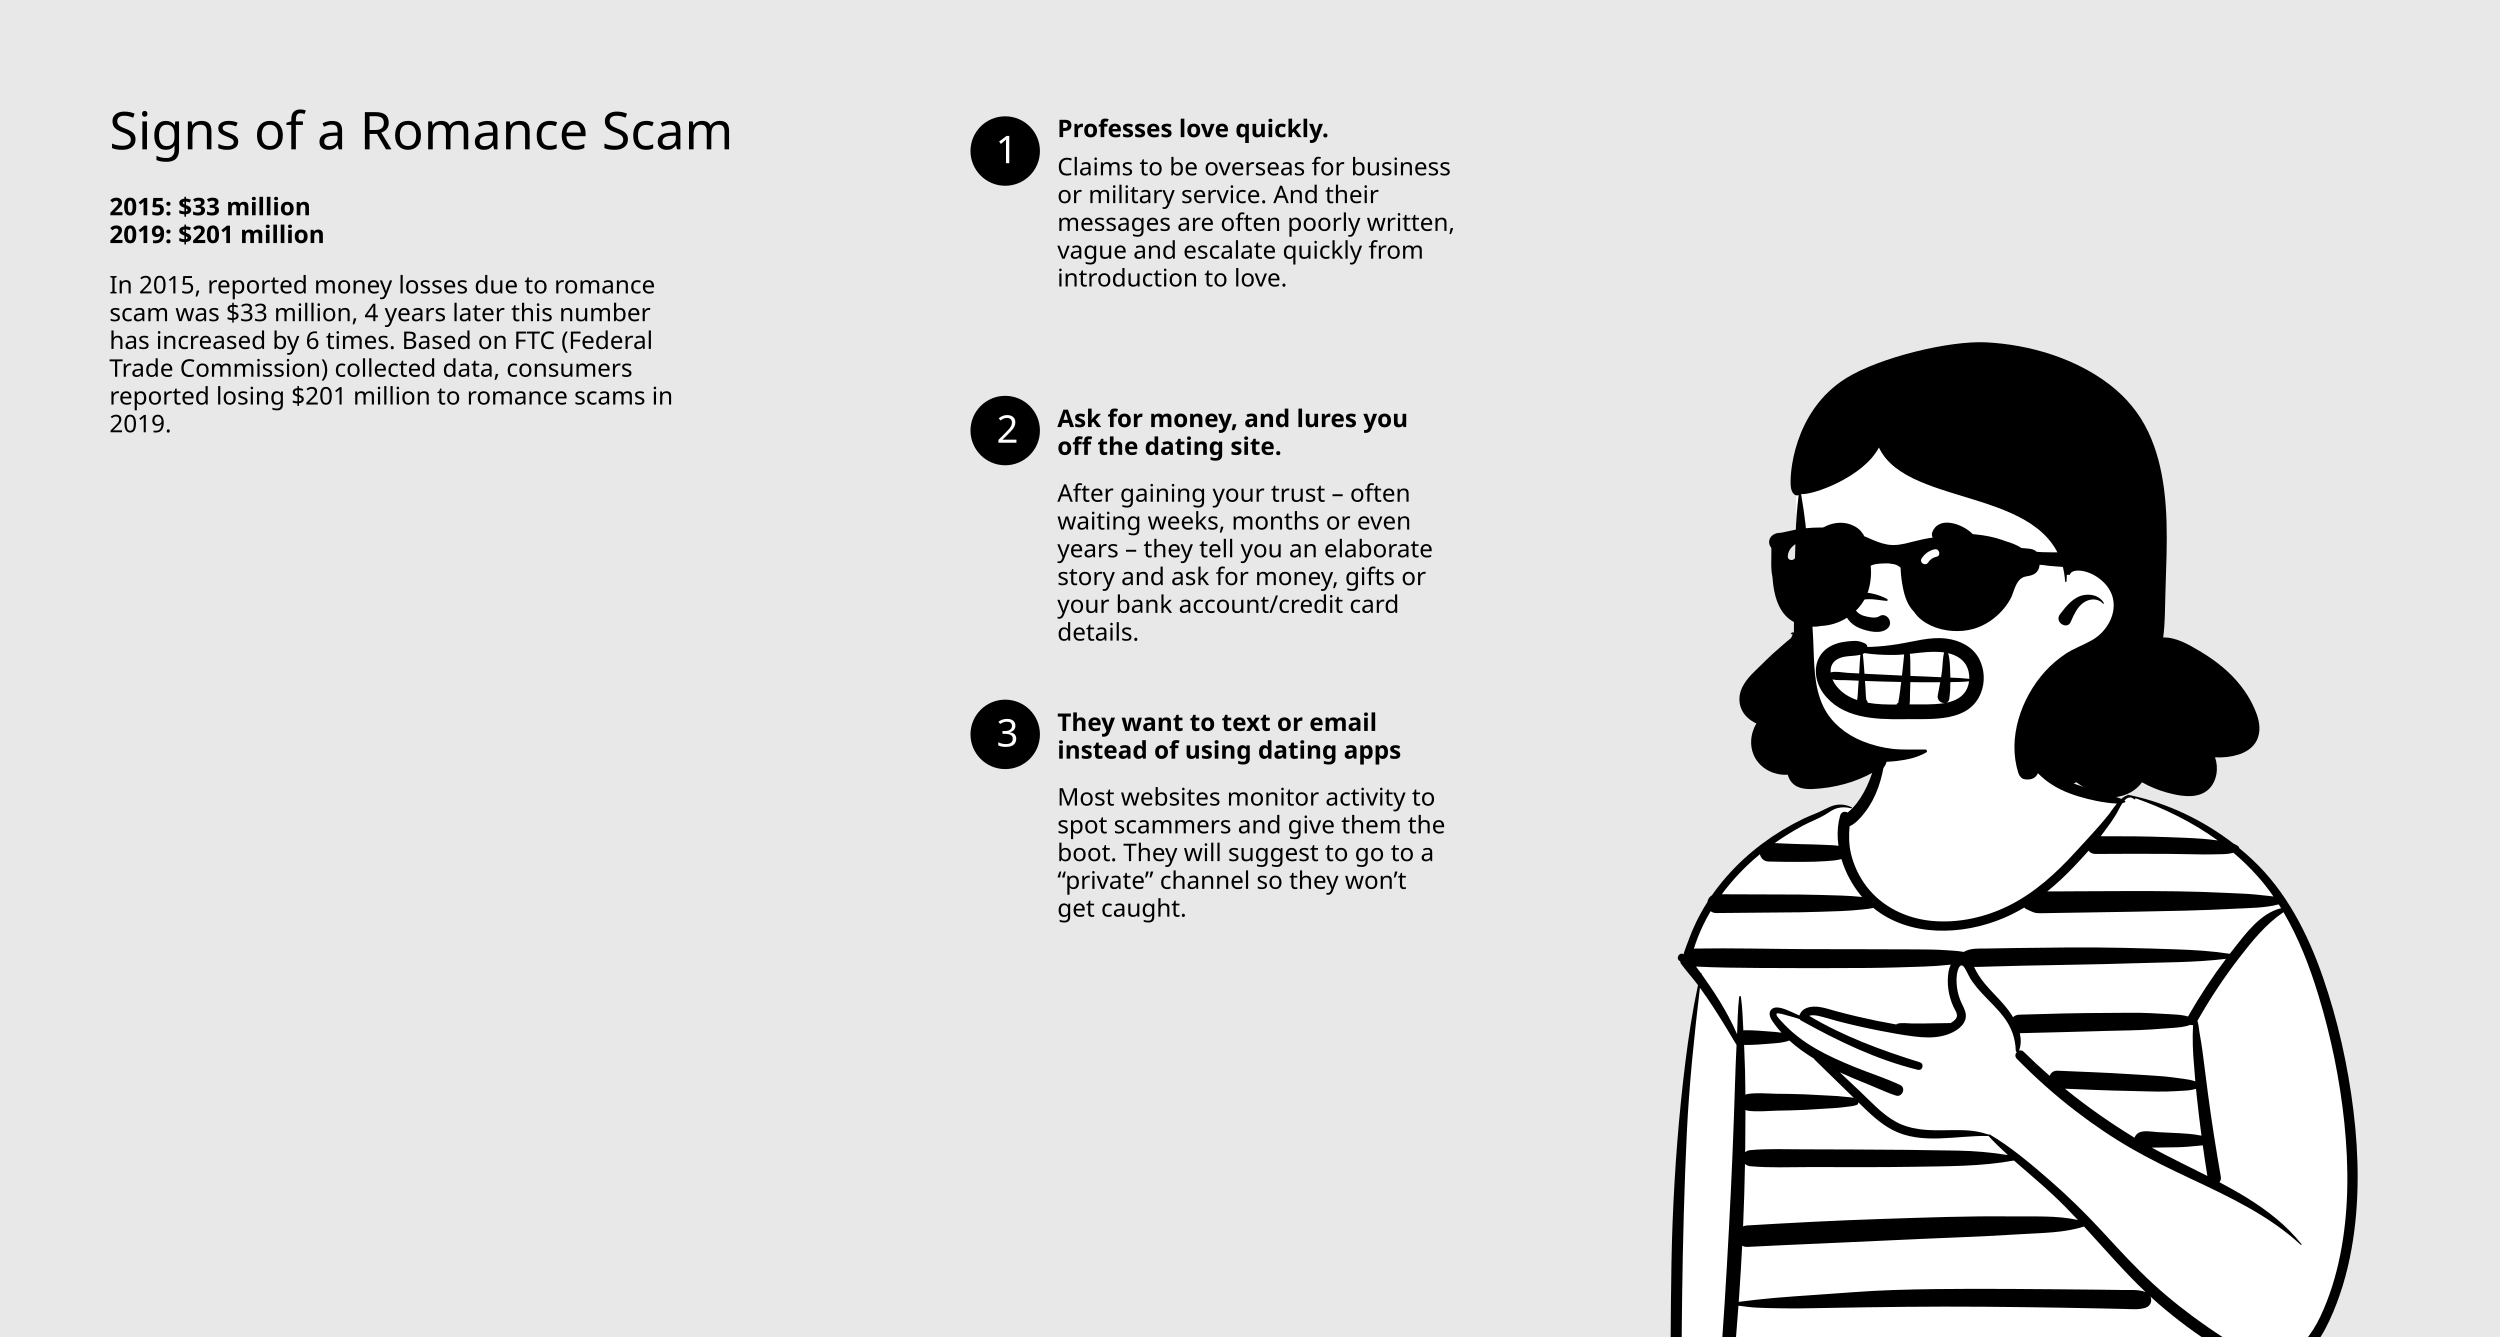
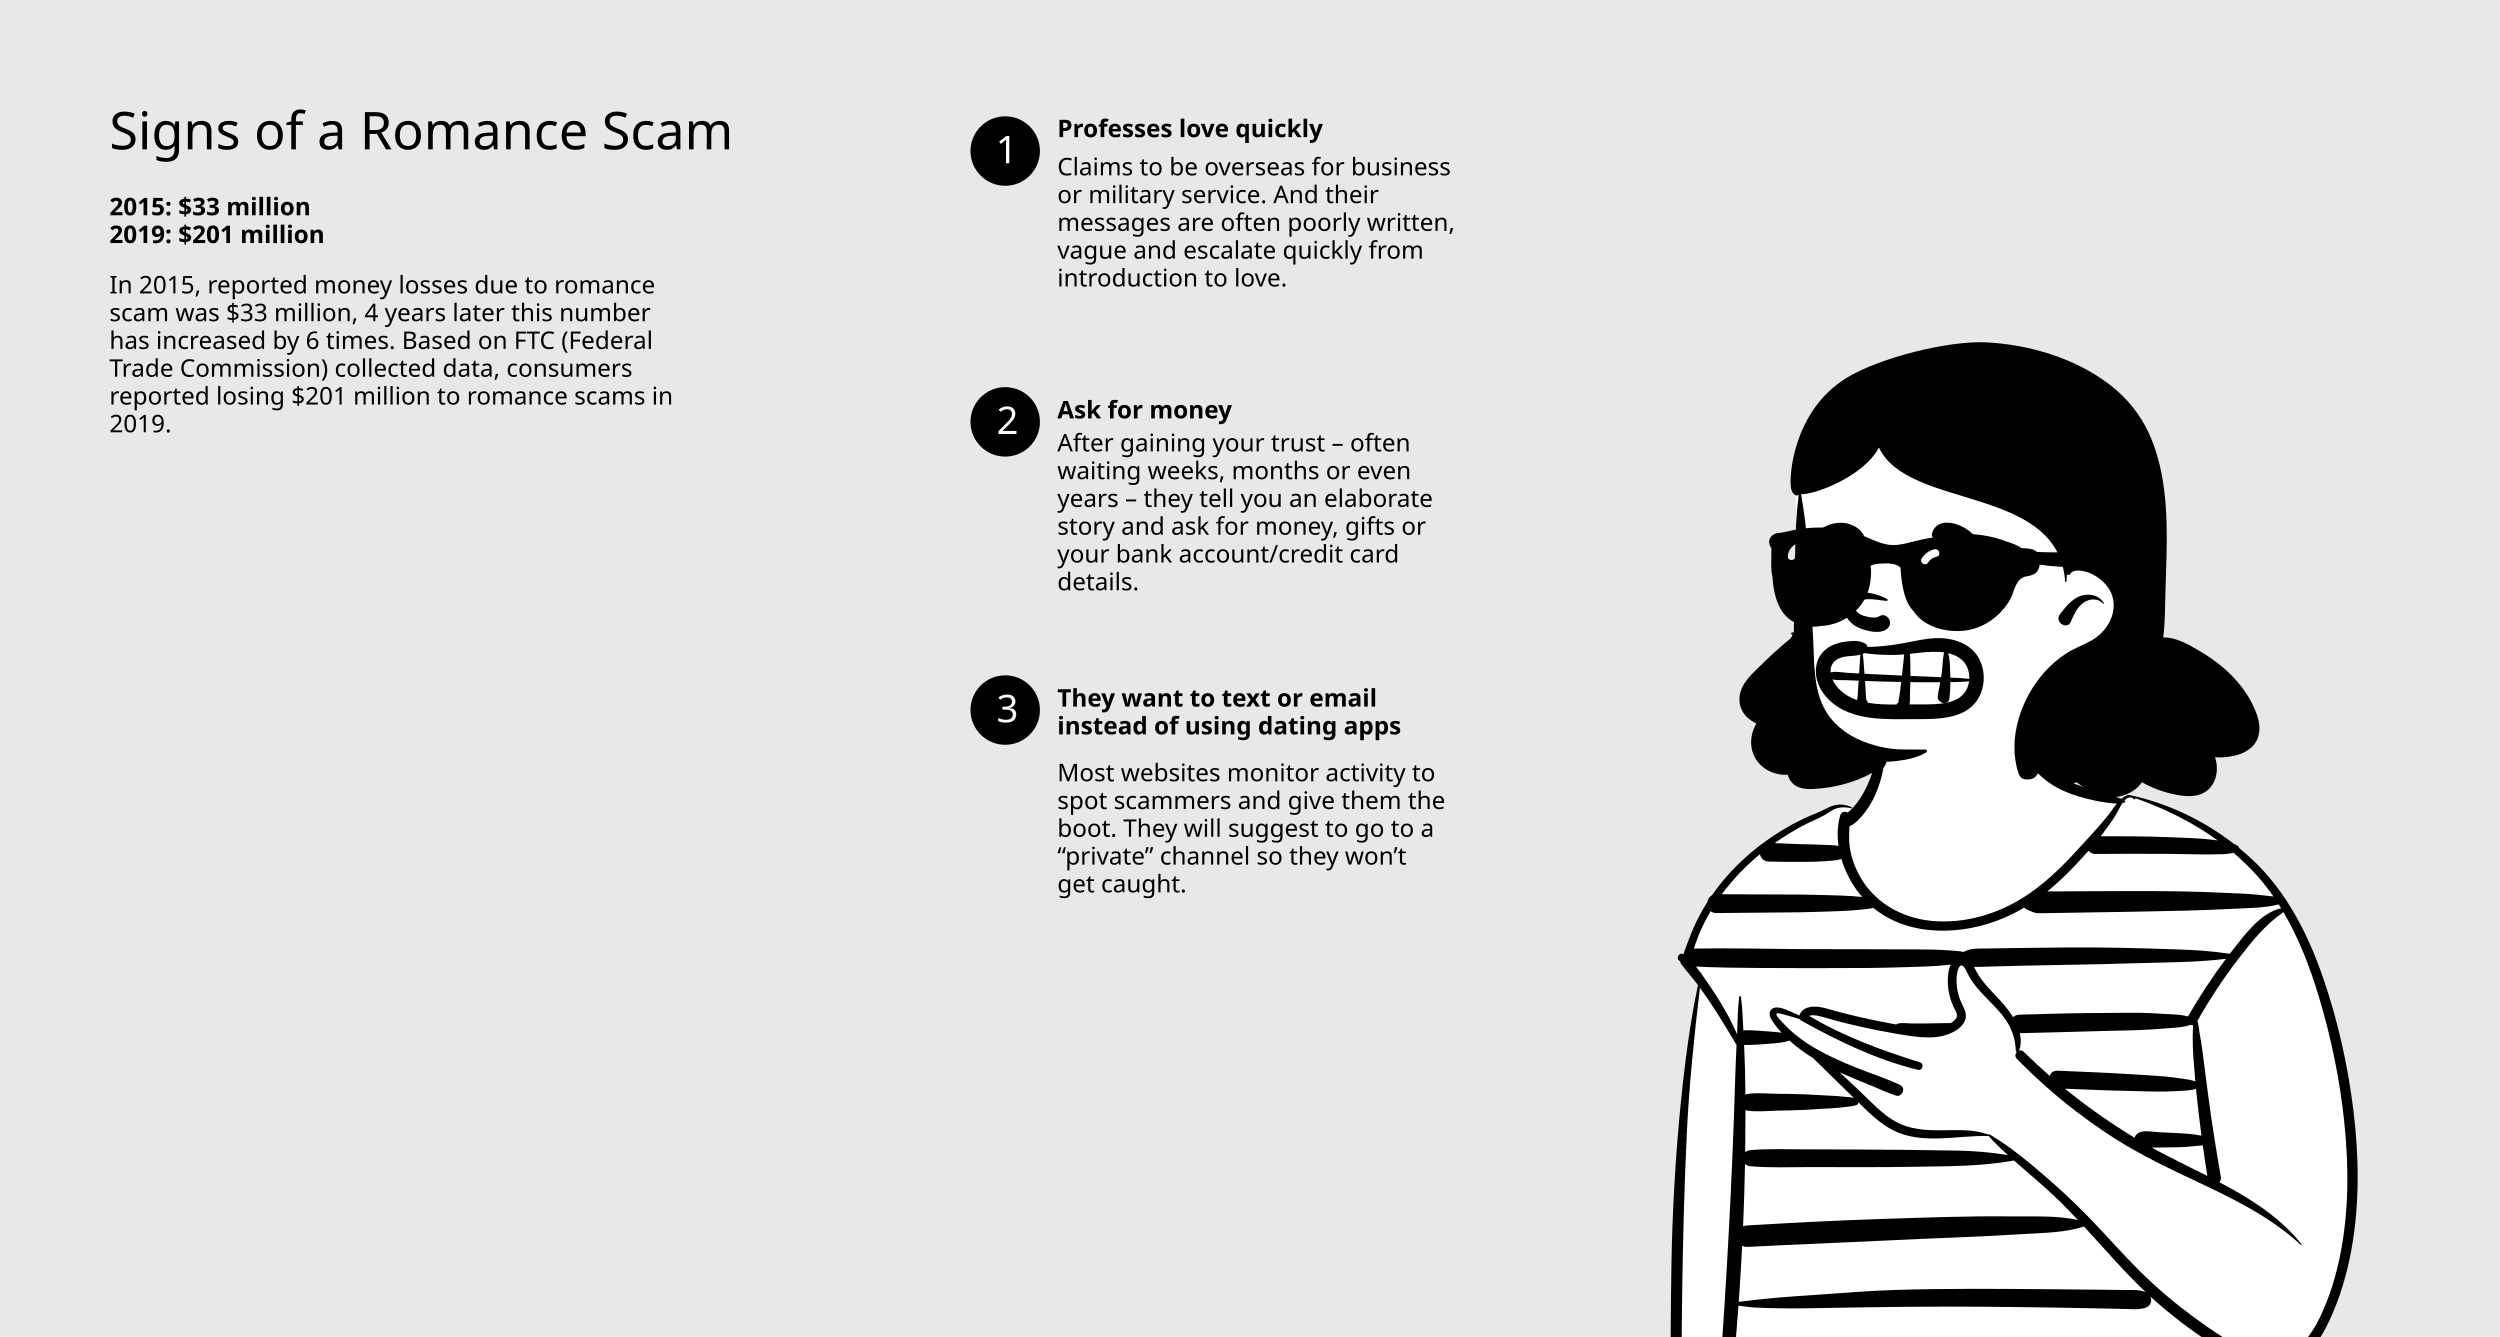
<svg xmlns="http://www.w3.org/2000/svg" width="1440px" height="770px" viewBox="0 0 1440 770" version="1.1">
  <g id="romance" stroke="none" stroke-width="1" fill="none" fill-rule="evenodd">
    <rect fill="#E8E8E8" x="0" y="0" width="1440" height="770" />
    <text id="Signs-of-a-Romance-S" font-family="AGaramondPro-Regular, Adobe Garamond Pro" font-size="30" font-weight="normal" fill="#000000">
      <tspan x="63" y="86">Signs of a Romance Scam</tspan>
    </text>
    <text id="In-2015,-reported-mo" font-family="SourceSansPro-Regular, Source Sans Pro" font-size="14" font-weight="normal" line-spacing="16" fill="#000000">
      <tspan x="63" y="169">In 2015, reported money losses due to romance </tspan>
      <tspan x="63" y="185">scam was $33 million, 4 years later this number </tspan>
      <tspan x="63" y="201">has increased by 6 times. Based on FTC (Federal </tspan>
      <tspan x="63" y="217">Trade Commission) collected data, consumers </tspan>
      <tspan x="63" y="233">reported losing $201 million to romance scams in </tspan>
      <tspan x="63" y="249">2019.</tspan>
    </text>
    <text id="2015:-$33-million-20" font-family="SourceSansPro-Bold, Source Sans Pro" font-size="14" font-weight="bold" line-spacing="16" fill="#000000">
      <tspan x="63" y="124">2015: $33 million</tspan>
      <tspan x="63" y="140">2019:  $201 million</tspan>
    </text>
    <g id="a-person/bust" transform="translate(1152, 485.5) scale(-1, 1) translate(-1152, -485.5) translate(840, 64)">
      <g id="body/Explaining" transform="translate(80.74648, 351.4534)" fill-rule="evenodd">
        <path d="M411.374,220.404 C407.705,209.109 412.075,196.064 409.219,183.889 C408.24,179.073 406.38,161.18 404.512,150.718 C403.467,144.866 409.718,143.049 410.679,140.713 C417.44,119.729 368.118,70.364 365.107,68.545 C360.595,65.933 356.603,63.685 352.195,61.016 C339.335,56.49 323.914,43.9 312.256,51.987 C292.057,21.862 300.048,-15.253 289.087,-19.665 C278.126,-24.076 245.759,-32.992 227.254,-21.607 C216.162,-13.385 216.98,0.769 211.919,12.442 C208.949,17.936 207.489,25.896 204.031,29.48 C192.281,41.656 177.629,43.756 161.249,45.822 C160.001,45.98 158.689,42.58 157.476,43 C129.845,52.568 97.694,55.36 66.402,108.934 C61.982,116.596 50.06,128.889 54.047,137.743 C27.781,198.934 1.936,336.663 74.007,371.011 C76.311,372.487 91.939,364.571 94.486,364.644 C98.731,364.767 90.597,375.093 94.486,373.253 C123.035,375.423 280.125,369.824 340.34,375.423 C381.748,375.113 407.975,382.386 417.536,375.113 C413.714,365.858 413.891,355.946 415.099,346.162 C423.899,339.602 413.021,293.367 413.941,279.829 C422.179,269.936 415.62,232.832 411.374,220.404 Z" id="🎨-Background" fill="#FFFFFF" />
        <path d="M398.246,152.681 C394.296,158.437 390.667,164.363 387.386,170.527 C385.694,173.706 384.116,176.948 382.695,180.256 C382.4,173.103 382.335,165.865 381.501,158.782 C381.441,158.271 380.59,158.023 380.501,158.646 C379.579,165.069 379.427,171.657 379.078,178.149 C378.677,178.026 378.234,177.955 377.745,177.955 C373.005,177.955 368.335,178.344 363.611,178.728 C361.494,178.899 359.28,179.03 357.12,179.369 C358.858,177.446 360.477,175.414 361.971,173.296 C363.495,171.135 365.236,167.758 362.581,165.682 C359.648,163.389 353.897,166.388 351.059,167.554 C349.623,168.144 348.215,168.787 346.828,169.47 C345.077,164.555 339.71,163.904 335.109,164.582 C331.829,165.067 328.645,166.191 325.448,167.047 C321.389,168.133 317.313,169.155 313.223,170.115 C305.856,171.843 298.439,173.353 290.987,174.661 C290.79,174.432 290.517,174.251 290.152,174.16 C287.6,173.521 284.785,174.01 282.168,174.059 C279.477,174.109 276.785,174.105 274.094,174.049 C269.287,173.951 264.485,173.911 259.678,173.827 C258.312,172.998 256.58,171.807 256.156,170.245 C255.626,168.296 257.28,166.137 258.048,164.478 C260.996,158.108 262.027,150.979 260.87,144.041 C260.664,142.804 260.239,141.452 259.626,140.185 C264.892,140.749 270.089,141.133 275.384,141.306 C285.956,141.65 296.527,142.012 307.104,142.09 C328.252,142.248 349.401,142.249 370.549,142.094 C382.507,142.007 394.437,141.897 406.38,141.285 C405.406,142.521 404.46,143.783 403.536,145.065 C403.345,145.008 403.095,145.111 403.124,145.348 C403.133,145.432 403.143,145.514 403.153,145.596 C401.467,147.956 399.844,150.353 398.246,152.681 M374.731,371.734 C369.816,371.578 364.902,371.42 359.988,371.264 C350.342,370.956 340.695,370.649 331.049,370.341 C311.939,369.732 292.83,369.144 273.717,368.616 C254.65,368.089 235.574,367.532 216.502,368.128 C197.386,368.725 178.319,370.27 159.239,371.511 C148.632,372.2 138.017,372.797 127.39,373.083 C117.269,373.354 107.059,372.943 96.954,373.667 C96.614,371.164 96.864,368.668 96.827,366.175 C100.142,364.257 103.395,362.218 106.61,360.215 C118.333,352.91 129.414,344.645 139.866,335.612 C141.473,334.223 143.048,332.805 144.607,331.371 C143.522,333.747 144.391,336.811 147.501,337.817 C151.295,339.042 155.178,338.607 159.118,338.514 C163.119,338.42 167.119,338.331 171.121,338.246 C178.94,338.08 186.761,337.931 194.581,337.8 C209.858,337.543 225.136,337.354 240.415,337.229 C271.154,336.981 301.871,337.4 332.605,337.956 C341.248,338.112 349.881,338.306 358.523,338.11 C362.847,338.012 367.189,337.981 371.508,337.748 C374.968,337.56 378.449,337.07 381.909,336.629 C382.345,342.666 382.801,348.701 383.309,354.732 C383.645,358.714 383.991,362.697 384.332,366.679 C384.472,368.321 384.483,369.998 384.714,371.559 C381.392,371.742 378.091,371.841 374.731,371.734 M378.11,201.273 C377.99,205.893 377.925,210.517 377.893,215.142 C377.494,214.912 377.044,214.745 376.538,214.668 C371.163,213.847 365.412,214.47 359.974,214.562 C354.718,214.65 349.444,214.62 344.193,214.869 C338.931,215.118 333.672,215.415 328.411,215.688 C325.943,215.817 323.502,215.927 321.053,216.262 C319.375,216.491 317.229,216.475 315.436,216.953 C322.956,209.656 330.436,202.317 337.936,195 C338.16,194.78 338.322,194.548 338.436,194.312 C343.437,191.259 348.237,187.823 352.584,183.889 C356.032,185.22 359.956,185.388 363.611,185.685 C368.336,186.069 373.003,186.458 377.745,186.458 C378.066,186.458 378.366,186.427 378.649,186.371 C378.417,191.336 378.24,196.301 378.11,201.273 M182.852,291.038 C194.332,294.711 206.771,294.67 218.715,295.405 C231.448,296.19 244.162,296.842 256.91,297.339 C282.369,298.33 307.813,299.677 333.269,300.748 C347.809,301.36 362.346,302.035 376.881,302.768 C377.912,302.82 378.895,302.555 379.763,302.07 C380.25,311.659 380.822,321.244 381.488,330.823 C381.571,332.021 381.663,333.218 381.748,334.416 C374.907,333.557 368.118,332.734 361.226,332.151 C353.487,331.496 345.752,330.944 338.002,330.429 C322.9,329.426 307.773,328.082 292.644,327.593 C261.801,326.594 230.891,326.934 200.037,327.154 C191.307,327.216 182.578,327.301 173.848,327.406 C169.484,327.459 165.119,327.518 160.755,327.581 C156.368,327.646 151.654,327.188 147.501,328.722 C147.462,328.737 147.428,328.758 147.389,328.773 C159.919,316.879 171.144,303.734 182.852,291.038 M223.211,253.012 C242.398,256.511 261.885,256.272 281.334,256.618 C301.234,256.973 321.161,256.738 341.065,256.779 C352.371,256.803 363.775,257.3 375.04,256.292 C376.371,256.173 377.403,255.667 378.139,254.95 C378.344,266.954 378.72,278.954 379.239,290.948 C378.508,290.637 377.71,290.448 376.881,290.399 C351.448,288.9 326.013,287.54 300.549,286.709 C275.105,285.878 249.63,284.893 224.172,285.202 C211.749,285.352 198.611,284.556 186.359,287.269 C191.015,282.312 195.771,277.446 200.746,272.788 C208,265.997 215.74,259.636 223.211,253.012 M237.87,238.881 C237.896,238.852 237.908,238.82 237.927,238.789 C237.996,238.84 238.081,238.876 238.192,238.873 C256.152,238.468 276.302,244.144 293.1,235.432 C300.599,231.543 306.81,225.397 312.838,219.489 C312.842,219.532 312.846,219.576 312.849,219.62 C312.888,220.099 313.091,220.676 313.576,220.889 C315.557,221.759 317.878,221.817 320.005,222.127 C322.452,222.484 324.855,222.693 327.323,222.841 C332.765,223.168 338.206,223.515 343.649,223.823 C349.08,224.131 354.536,224.156 359.974,224.292 C365.427,224.428 371.14,225.089 376.538,224.31 C377.033,224.238 377.474,224.082 377.865,223.866 C377.873,230.862 377.937,237.856 378.002,244.847 C378.013,245.987 378.035,247.126 378.048,248.265 C377.32,247.596 376.318,247.128 375.04,247.016 C365.031,246.133 354.945,246.525 344.9,246.559 C335.037,246.592 325.173,246.625 315.309,246.658 C295.393,246.724 275.492,246.919 255.578,247.299 C245.895,247.483 236.253,248.3 226.711,249.869 C230.575,246.343 234.331,242.713 237.87,238.881 M81.813,366.071 C78.136,367.198 74.486,366.709 70.802,367.481 C70.575,367.528 70.366,367.616 70.175,367.732 C59.142,363.01 51.788,353.534 46.755,342.915 C41.451,331.722 37.794,319.756 35.344,307.627 C30.294,282.621 30.285,256.693 32.899,231.395 C35.468,206.541 40.553,181.822 47.811,157.92 C52.794,141.508 59.144,124.927 67.961,109.963 C78.143,116.797 86.039,126.638 93.477,136.256 C102.366,147.75 110.376,159.914 117.546,172.552 C116.804,174.717 116.689,177.433 116.334,179.368 C115.648,183.1 115.029,186.878 114.543,190.641 C113.503,198.686 112.505,206.735 111.442,214.776 C109.34,230.676 106.83,246.533 104.058,262.33 C103.833,263.611 104.192,264.692 104.852,265.504 C99.353,268.408 93.926,271.441 88.638,274.728 C77.012,281.956 66.147,290.375 57.617,301.173 C57.395,301.454 57.742,301.828 58.017,301.574 C76.31,284.64 99.037,274.008 121.35,263.501 C132.753,258.131 144.1,252.675 155.04,246.397 C166.481,239.833 177.391,232.415 187.849,224.376 C199.79,215.196 211.03,205.16 221.567,194.393 C222.809,193.124 222.508,191.535 221.574,190.531 C221.889,190.433 222.144,190.158 222.161,189.7 C222.414,182.668 224.521,176.678 228.647,170.987 C232.475,165.706 237.354,161.355 241.755,156.578 C243.71,154.455 245.579,152.243 247.248,149.884 C248.966,147.456 250.012,144.775 251.507,142.238 C253.254,139.273 254.74,140.788 255.549,143.472 C256.467,146.514 256.41,150.076 256.042,153.203 C255.651,156.513 254.646,159.739 253.197,162.73 C251.836,165.54 250.267,168.398 251.183,171.618 C252.688,176.911 259.141,179.975 264.03,181.167 C269.473,182.494 275.167,182.237 280.679,181.548 C287.582,180.686 294.452,179.424 301.275,178.081 C309.177,176.527 317.032,174.733 324.826,172.706 C328.49,171.754 332.128,170.501 335.827,169.712 C337.147,169.431 339.588,169.009 341.138,169.698 C321.211,181.598 299.487,189.527 277.423,196.435 C274.681,197.293 275.806,201.441 278.611,200.753 C302.315,194.947 324.616,184.171 345.84,172.368 C346.165,172.186 346.44,171.906 346.643,171.575 C348.778,170.823 350.948,170.169 353.162,169.63 C354.151,169.389 359.24,167.707 359.876,168.353 C360.778,169.269 357.658,172.241 356.879,173.105 C351.333,179.261 344.735,184.285 337.594,188.438 C330.351,192.65 322.643,196.009 314.9,199.178 C306.226,202.728 297.057,205.519 288.626,209.599 C285.277,211.22 287.627,216.727 291.155,215.611 C295.703,214.171 300.122,212.055 304.541,210.257 C308.296,208.731 312.051,207.206 315.783,205.627 C318.386,204.527 320.971,203.389 323.531,202.201 C319.696,205.816 315.861,209.431 312.027,213.048 C305.388,219.31 299.079,226.444 290.963,230.837 C282.944,235.176 273.796,235.681 264.87,235.588 C260.388,235.54 255.927,235.398 251.445,235.579 C246.729,235.769 242.541,236.495 238.072,237.982 C237.989,238.01 237.93,238.059 237.879,238.115 C237.723,237.925 237.458,237.829 237.184,237.991 C225.039,245.185 213.969,254.517 203.322,263.741 C192.349,273.247 182.024,283.357 172.186,294.035 C162.769,304.256 153.428,314.515 143.181,323.919 C133.176,333.101 122.485,341.438 111.321,349.154 C105.238,353.359 99.004,357.408 92.555,361.027 C89.108,362.961 85.608,364.909 81.813,366.071 M82.834,89.334 C87.183,84.44 91.864,79.903 96.818,75.706 C99.003,76.355 101.297,76.536 103.609,76.56 C107.137,76.595 110.672,76.742 114.2,76.706 C120.992,76.636 127.782,76.421 134.576,76.384 C148.468,76.308 162.364,76.305 176.256,76.426 C178.076,76.441 179.389,75.662 180.2,74.529 C183.012,77.723 185.91,80.844 188.833,83.915 C193.581,88.904 198.643,93.664 204.031,98.002 C202.982,98.009 201.933,98.019 200.89,98.012 C196.085,97.979 191.279,97.949 186.475,97.923 C176.832,97.87 167.19,97.83 157.547,97.804 C138.377,97.754 119.147,97.914 100.002,98.897 C94.689,99.17 89.333,99.28 84.038,99.799 C81.166,100.081 78.297,100.409 75.428,100.715 C74.841,100.778 74.278,100.856 73.725,100.945 C76.535,96.9 79.562,93.016 82.834,89.334 M159.612,45.708 C159.482,45.796 159.343,45.875 159.219,45.969 C158.936,46.181 158.981,46.565 159.313,46.693 C159.756,46.867 160.22,46.997 160.699,47.101 C162.152,49.212 163.287,51.822 164.08,53.145 C166.358,56.946 168.977,60.567 171.641,64.101 C172.177,64.811 172.723,65.513 173.271,66.214 C160.368,66.183 147.472,66.249 134.576,66.737 C127.787,66.995 120.975,67.211 114.2,67.721 C111.414,67.931 108.63,68.284 105.853,68.632 C120.306,58.165 136.56,50.173 153.398,44.239 C153.375,44.265 153.352,44.284 153.329,44.31 C152.958,44.722 153.511,45.256 153.929,44.911 C156.119,43.096 158.021,43.948 159.612,45.708 M224.808,168.738 C224.442,169.295 224.081,169.87 223.729,170.459 C222.883,169.613 221.701,169.048 220.179,169.001 C203.275,168.473 186.38,168.011 169.468,167.999 C161.127,167.994 152.711,167.712 144.381,168.126 C140.198,168.334 136.017,168.581 131.837,168.819 C128.914,168.985 125.808,169.191 122.954,170.039 C116.375,158.511 109.073,147.428 101.097,136.83 C119.192,139.054 137.596,138.817 155.793,139.434 C176.41,140.134 197.039,140.285 217.663,140.774 C223.32,140.908 228.977,141.056 234.633,141.214 C237.553,141.296 240.472,141.38 243.392,141.469 C244.305,141.496 245.249,141.522 246.194,141.497 C246.123,141.645 246.051,141.793 245.98,141.939 C244.388,145.233 242.386,148.265 240.054,151.078 C235.094,157.061 229.104,162.214 224.808,168.738 M202.633,204.249 C202.007,202.505 200.481,201.164 198.051,201.275 C184.202,201.905 170.326,202.342 156.493,203.255 C149.754,203.7 142.988,204 136.26,204.59 C132.79,204.895 129.326,205.462 125.87,205.913 C123.502,206.222 121.021,206.581 118.749,207.424 C119.19,202.551 119.578,197.674 119.916,192.789 C120.186,188.865 120.269,184.906 120.248,180.972 C120.237,178.98 120.17,176.978 120.074,174.987 C120.278,175.028 120.483,175.049 120.683,175.024 C121.038,174.98 121.369,174.938 121.676,174.856 C124.86,176.104 128.464,176.38 131.837,176.621 C135.837,176.906 139.836,177.21 143.836,177.496 C152.347,178.105 160.938,178.065 169.468,178.344 C186.259,178.892 203.054,179.211 219.848,179.661 C219.069,183.011 219.042,186.45 220.289,189.693 C219.42,189.405 218.42,189.539 217.566,190.384 C212.729,195.171 207.747,199.789 202.633,204.249 M153.779,239.863 C153.437,238.916 152.791,238.046 152.028,237.456 C149.091,235.189 143.73,236.494 140.205,236.667 C136.032,236.872 131.858,237.076 127.685,237.281 C126.419,237.342 119.955,237.673 115.208,238.686 C116.189,231.264 117.079,223.83 117.874,216.382 C118.041,214.819 118.196,213.255 118.349,211.691 C120.586,212.412 123.016,212.676 125.323,212.786 C128.78,212.951 132.253,213.23 135.713,213.285 C142.626,213.394 149.578,213.052 156.493,212.936 C168.944,212.729 181.397,212.134 193.843,211.642 C181.347,221.803 168.143,231.075 154.371,239.509 C154.174,239.63 153.975,239.744 153.779,239.863 M114.451,244.268 C115.503,244.408 116.546,244.454 117.344,244.535 C121.349,244.94 125.293,245.307 129.318,245.366 C133.31,245.424 137.302,245.482 141.294,245.541 C142.143,245.553 142.991,245.566 143.84,245.578 C133.329,251.33 122.495,256.483 111.814,261.907 C112.756,256.036 113.634,250.156 114.451,244.268 M228.986,113.285 C252.941,123.483 283.666,124.408 304.252,107.468 C306.298,108.028 308.56,108.215 310.367,108.396 C314.425,108.805 318.446,109.18 322.524,109.308 C330.472,109.557 338.427,109.929 346.379,110.027 C362.464,110.226 378.551,110.319 394.637,110.463 C396.006,110.475 397.101,110.057 397.932,109.386 C399.561,112.153 401.077,114.99 402.46,117.898 C404.478,122.141 406.188,126.525 407.592,131.007 C407.291,130.955 406.978,130.919 406.644,130.913 C385.503,130.547 364.347,131.156 343.203,131.244 C322.054,131.333 300.907,131.242 279.759,131.393 C273.906,131.435 268.097,131.436 262.259,131.871 C259.221,132.098 256.146,132.197 253.137,132.688 C252.801,132.742 252.458,132.791 252.113,132.839 C248.081,130.478 243.075,130.971 238.466,130.884 C233.173,130.784 227.881,130.695 222.59,130.617 C212.188,130.462 201.786,130.349 191.383,130.278 C170.738,130.136 150.143,130.664 129.511,131.385 C119.245,131.743 109.019,132.352 98.886,133.934 C98.205,133.052 97.531,132.165 96.842,131.29 C89.662,122.173 81.151,110.502 69.336,107.677 C69.789,106.937 70.249,106.201 70.716,105.47 C78.901,107.633 87.932,107.524 96.295,107.977 C105.936,108.498 115.556,108.859 125.207,109.096 C144.393,109.569 163.575,109.865 182.765,110.157 C188.091,110.238 193.417,110.324 198.742,110.413 C201.615,110.46 204.488,110.516 207.361,110.56 C208.966,110.585 210.401,110.58 211.93,110.046 C213.347,109.552 214.727,108.811 216.097,108.197 C216.575,107.982 216.963,107.665 217.28,107.291 C221.041,109.542 224.938,111.562 228.986,113.285 M322.591,79.373 C325.604,80.21 328.713,80.35 331.899,80.59 C336.08,80.908 340.251,80.961 344.443,80.988 C351.127,81.031 357.813,80.984 364.495,80.8 C367.365,80.721 369.042,78.796 369.539,76.592 C369.609,76.648 369.68,76.703 369.749,76.76 C377.882,83.473 385.25,91.15 391.495,99.649 C376.457,99.696 361.417,99.706 346.379,99.807 C338.428,99.861 330.472,100.188 322.524,100.393 C318.625,100.493 314.783,100.817 310.9,101.186 C310.823,101.194 310.742,101.201 310.663,101.208 C311.075,100.732 311.483,100.25 311.882,99.754 C316.523,93.992 320.341,86.893 322.591,79.373 M420.365,381.834 C421.692,378.177 421.176,374.254 421.101,370.408 C421.024,366.462 420.982,362.519 420.969,358.572 C420.943,350.857 420.891,343.144 420.806,335.429 C420.634,319.823 420.454,304.205 419.841,288.609 C418.629,257.776 416.295,227.019 412.486,196.393 C410.635,181.504 408.337,166.649 405.219,151.971 C405.262,151.912 405.305,151.851 405.349,151.792 C408.454,147.635 411.986,143.792 415.037,139.607 C415.307,139.235 415.42,138.759 415.418,138.278 C415.529,138.224 415.641,138.167 415.754,138.102 C418.285,136.658 416,132.723 413.47,134.185 C413.762,134.017 409.559,123.213 409.114,122.125 C407.515,118.217 405.716,114.397 403.688,110.693 C402.465,108.46 401.155,106.273 399.783,104.126 C399.543,102.523 398.679,101.037 397.194,100.242 C394.589,96.503 391.774,92.909 388.775,89.485 C376.494,75.466 361.155,64.15 344.396,56.089 C341.975,54.925 339.481,53.954 336.997,52.937 C334.352,51.854 331.899,50.438 329.293,49.3 C325.052,47.45 320.865,47.557 316.699,49.515 C316.343,49.683 316.598,50.232 316.96,50.137 C319.642,49.437 322.389,49.319 325.078,50.08 C327.713,50.825 329.715,52.472 332.017,53.847 C336.116,56.296 340.698,57.892 344.899,60.178 C350.455,63.203 355.885,66.524 361.078,70.169 C355.697,70.455 350.312,70.661 344.925,70.804 C340.924,70.911 336.925,70.929 332.93,71.162 C330.087,71.327 327.13,71.28 324.288,71.741 C324.973,67.021 324.974,62.259 324.118,57.662 C324.118,57.66 324.117,57.659 324.117,57.657 C323.91,56.549 323.66,55.45 323.351,54.363 C322.695,52.05 320.59,51.703 319.063,52.578 C318.911,52.467 318.759,52.357 318.612,52.238 C316.782,50.749 315.135,48.968 313.702,47.096 C310.726,43.206 308.321,38.704 306.5,34.166 C304.656,29.57 303.348,24.762 302.068,19.984 C301.426,17.589 300.732,15.206 300.078,12.812 C299.509,10.732 299.095,8.433 298.051,6.537 C297.855,6.182 297.266,6.249 297.172,6.653 C296.619,9.027 296.911,11.736 297.013,14.158 C297.125,16.845 297.279,19.508 297.636,22.176 C298.377,27.71 299.571,33.151 301.484,38.407 C303.318,43.447 305.739,48.15 309.027,52.396 C311.212,55.217 314.314,58.95 317.908,60.472 C318.377,65.767 318.323,71.067 317.075,76.31 C315.442,83.171 312.315,89.694 308.019,95.282 C299.01,106.999 285.072,113.62 270.532,114.984 C255.488,116.395 240.094,113.025 226.576,106.396 C211.541,99.023 199.068,87.648 187.865,75.37 C181.406,68.293 174.71,61.329 168.724,53.841 C167.664,52.514 165.966,49.82 163.952,47.393 C166.002,47.374 168.105,47.067 169.919,46.834 C173.672,46.351 177.34,45.604 181.008,44.669 C187.865,42.922 195.096,40.491 201.088,36.646 C213.767,28.508 218.717,18.186 220.407,3.964 C220.942,-0.531 213.182,-1.623 212.46,2.886 C211.35,9.819 209.67,13.192 207.462,19.851 C205.337,26.251 202.261,28.636 196.38,32.164 C190.86,35.477 184.586,37.401 178.504,39.389 C175.133,40.491 171.723,41.496 168.324,42.508 C166.161,43.153 163.592,43.715 161.397,44.711 C160.252,43.704 159.058,42.945 157.855,42.658 C157.943,42.509 157.829,42.277 157.607,42.321 C157.254,42.392 156.901,42.47 156.548,42.543 C156.193,42.569 155.84,42.639 155.487,42.767 C134.303,47.362 113.96,57.149 96.709,70.482 C95.84,70.845 94.999,71.291 94.198,71.854 C93.786,72.144 93.513,72.604 93.434,73.081 C90.841,75.202 88.325,77.403 85.893,79.681 C66.312,98.03 53.905,122.438 45.219,147.544 C36.663,172.277 30.871,198.213 27.687,224.181 C24.44,250.651 24.066,277.671 28.775,303.991 C31.303,318.124 35.397,332.012 41.438,345.048 C46.864,356.755 55.696,370.092 69.567,371.517 C69.612,371.562 69.653,371.608 69.703,371.65 C75.146,376.141 83.249,373.039 88.94,370.357 C89.842,369.931 90.737,369.484 91.628,369.025 C91.157,370.841 90.945,372.742 90.846,374.524 C90.642,378.224 95.85,378.434 96.836,375.363 C105.278,376.85 113.995,376.871 122.534,376.824 C132.074,376.771 141.611,376.44 151.141,375.99 C170.049,375.097 188.934,373.732 207.854,373.111 C246.164,371.854 284.579,374.54 322.859,375.892 C333.597,376.272 344.335,376.651 355.074,377.031 C366.045,377.418 377.006,377.492 387.889,378.979 C391.891,379.525 393.424,375.596 392.295,373.148 C392.577,371.504 392.296,369.701 392.142,367.765 C391.855,364.146 391.583,360.526 391.328,356.904 C390.831,349.843 390.351,342.78 389.896,335.715 C388.973,321.401 388.179,307.076 387.406,292.752 C385.87,264.273 384.694,235.772 383.83,207.265 C383.618,200.316 383.343,193.365 382.995,186.422 C383.409,185.764 383.823,185.105 384.222,184.438 C385.552,182.215 386.856,179.978 388.203,177.766 C390.906,173.33 393.625,168.924 396.466,164.576 C398.92,160.821 401.451,157.124 404.096,153.504 C407.379,181.284 410.298,209.092 411.638,237.05 C413.113,267.843 413.896,298.683 414.322,329.508 C414.441,338.119 414.521,346.732 414.613,355.343 C414.661,359.828 414.709,364.31 414.672,368.794 C414.636,373.083 413.989,377.775 415.508,381.834 C416.394,384.201 419.491,384.243 420.365,381.834 Z" id="🖍-Ink" fill="#000000" />
      </g>
      <g id="head/Medium-2" transform="translate(204.338, 99.00095)" fill-rule="evenodd">
        <path d="M215.363,92.191 C198.843,69.434 168.427,62.889 142.05,68.424 C90.483,77.833 41.216,117.211 32.105,170.766 C17.89,203.165 26.967,254.197 68.309,258.009 C74.194,258.342 80.024,256.985 85.92,257.718 C121.906,263.471 164.43,288.101 196.284,259.055 C197.881,260.2 199.984,260.753 201.774,260.061 C215.333,254.816 215.97,239.645 217.126,227.173 C218.619,211.058 220.019,194.935 221.326,178.805 C221.792,150.988 232.808,116.228 215.363,92.191 L215.363,92.191 Z" id="🎨-Background" fill="#FFFFFF" />
        <path d="M115.386,34.201 C137.097,33.046 177.1,42.999 196.041,54.669 C226.901,73.681 229.293,111.608 228.035,118.166 C227.556,120.669 226.028,122.985 223.637,122.215 C225.666,139.445 225.506,149.294 225.847,166.624 L226.081,178.194 C226.233,185.907 226.364,193.621 226.397,201.338 C227.177,201.047 227.947,201.404 228.232,202.153 C228.304,202.334 228.057,202.433 227.936,202.329 C226.562,201.129 227.54,203.863 228.013,204.419 C228.667,205.184 229.755,205.905 230.519,206.559 L232.594,208.358 L232.594,208.358 L234.669,210.152 C237.349,212.467 239.942,214.786 242.442,217.28 L243.122,217.964 C247.679,222.596 253.389,227.08 256.226,233.071 C258.935,238.792 258.1,245.279 253.598,249.84 C251.96,251.496 250.048,252.761 247.97,253.719 C251.669,259.814 252.208,267.874 248.349,274.145 C244.485,280.44 237.054,283.735 229.898,283.229 C229.678,284.126 229.337,285.001 228.887,285.831 C226.049,291.051 220.404,291.728 215.052,291.449 L214.843,291.437 C202.795,290.744 191.203,287.724 180.65,281.854 C176.99,282.101 173.725,279.091 173.01,275.79 C171.086,275.719 169.152,275.559 167.179,275.334 C161.325,274.658 155.323,273.398 150.162,270.421 C149.37,269.965 149.738,268.76 150.618,268.737 C156.906,268.594 163.199,269.03 169.476,268.347 C175.236,267.725 181.376,266.136 186.746,263.974 C196.397,260.079 204.675,253.471 209.242,244.316 C215.157,232.466 214.618,218.234 215.261,205.36 C215.973,191.11 216.85,176.873 217.788,162.638 L218.243,155.814 C219.154,142.514 219.907,135.399 222.214,121.593 C215.261,122.215 186.378,111.81 177.396,94.789 C160.349,130.998 73.981,116.179 70.151,171.922 C70.118,172.394 69.37,172.263 69.343,171.811 L69.271,170.541 C69.237,169.913 69.206,169.295 69.184,168.682 L69.167,168.071 L67.809,168.087 C67.809,168.257 67.567,168.318 67.507,168.137 C66.226,164.499 60.125,165.671 57.471,166.536 C55.08,167.316 52.826,168.516 50.803,169.996 C46.742,172.967 43.592,176.967 42.548,181.967 C40.564,191.463 46.604,201.135 54.623,205.718 C59.68,208.606 65.22,210.471 70.068,213.744 C74.35,216.633 78.34,220.016 81.798,223.862 C95.495,239.096 103.552,262.202 97.072,282.31 C96.577,283.845 95.269,285.6 93.538,285.848 C90.674,286.26 87.811,285.842 86.206,283.114 C85.579,282.046 85.282,280.83 85.348,279.631 C84.238,283.449 80.638,287.223 77.318,288.643 C72.794,290.579 67.699,290.001 63.709,287.503 L63.205,287.877 C56.715,292.658 49.466,297.015 41.152,296.136 C35.128,295.498 29.214,292.428 25.883,287.586 C21.453,290.079 16.72,292.064 11.839,293.417 L11.32,293.56 C4.605,295.39 -3.961,297.068 -10.229,293.351 C-16.247,289.781 -18.248,281.985 -16.835,275.477 C-16.665,274.702 -16.45,273.948 -16.187,273.216 C-20.716,273.458 -25.239,273.024 -29.537,271.692 C-33.929,270.333 -38.117,267.72 -40.222,263.484 C-42.597,258.692 -41.965,253.246 -40.195,248.366 C-37.364,240.536 -32.813,233.571 -27.146,227.504 C-21.697,221.664 -15.124,216.709 -8.292,212.579 L-7.14,211.889 C-0.991,208.218 6.425,203.916 13.692,204.199 C13.67,204.106 13.653,204.017 13.642,203.924 C12.543,195.82 12.669,187.557 12.411,179.387 C12.175,171.872 11.905,164.357 11.73,156.836 C11.444,144.05 11.537,131.21 13.203,118.513 C14.681,107.245 17.341,96.258 22.195,85.943 C27.29,75.105 34.963,65.857 44.439,58.584 C64.325,43.317 90.592,35.522 115.386,34.201 Z M47.841,184.377 C50.006,180.289 54.937,179.002 59.262,179.739 C65.325,180.773 69.447,186.077 72.987,190.638 C76.702,195.419 68.952,199.924 66.957,195.293 L66.484,194.198 C64.883,190.525 62.992,186.652 59.724,184.256 C56.25,181.714 51.347,181.34 48.28,184.718 C48.061,184.966 47.692,184.647 47.841,184.377 Z" id="🖍-Ink" fill="#000000" />
      </g>
      <g id="face/Smile-Big" transform="translate(291.6761, 201.3019)" fill="#000000" fill-rule="evenodd">
        <path d="M51.299,102.51 C60.72,101.367 69.851,104.252 79.061,105.706 C83.923,106.473 88.791,107.046 93.712,107.259 C94.702,107.303 95.692,107.328 96.683,107.348 C96.775,106.476 97.263,105.675 98.32,105.195 C100.487,104.213 102.222,103.77 104.601,103.864 C106.779,103.95 108.965,104.174 111.11,104.567 C115.004,105.281 118.916,106.902 121.765,109.718 C128.358,116.234 127.355,126.7 122.26,133.797 C111.735,148.463 92.525,149.143 76.073,148.952 L74.555,148.932 C59.574,148.718 38.141,150.952 31.336,133.903 C28.833,127.634 29.18,120.367 32.245,114.354 C35.9,107.181 43.593,103.446 51.299,102.51 Z M98.093,126.928 L97.959,126.934 C91.052,127.2 84.146,127.387 77.236,127.509 C77.442,129.285 77.653,131.06 77.895,132.832 C78.084,134.226 78.287,135.618 78.498,137.009 C78.587,137.598 78.915,138.512 78.823,139.095 L78.789,139.326 L78.789,139.326 C79.144,139.486 79.466,139.745 79.705,140.12 C79.789,140.25 79.849,140.381 79.909,140.511 C85.275,140.553 91.049,140.449 96.518,139.474 L96.529,139.355 L96.529,139.355 C96.628,138.656 96.919,138.185 97.305,137.863 C97.689,135.634 97.654,133.259 97.803,131.048 C97.896,129.674 97.996,128.301 98.093,126.928 Z M71.957,127.604 C66.979,127.688 61.999,127.753 57.022,127.693 L54.762,127.658 L54.762,127.658 C55.239,130.218 55.759,132.77 56.19,135.348 C56.64,138.035 54.276,139.743 52.23,139.674 C52.46,139.711 52.689,139.75 52.919,139.783 C59.311,140.687 65.949,140.447 72.436,140.44 C72.087,138.402 72.229,136.103 72.176,134.402 L72.166,134.139 C72.067,131.959 71.998,129.781 71.957,127.604 Z M38.143,127.134 C38.315,128.465 38.651,129.768 39.154,130.981 C41.279,136.107 46.151,138.499 51.306,139.507 C50.411,139.198 49.701,138.455 49.522,137.184 C49.075,134.023 48.914,130.809 48.902,127.6 C45.31,127.566 41.693,127.49 38.143,127.134 Z M116.827,126.039 C114.269,126.643 111.297,126.366 108.788,126.48 C106.437,126.587 104.085,126.68 101.734,126.775 C101.845,128.381 101.953,129.986 102.07,131.59 C102.222,133.664 102.236,135.855 102.633,137.92 C107.364,136.305 111.604,133.715 114.784,129.573 C115.577,128.541 116.286,127.33 116.827,126.039 Z M50.218,110.92 C45.961,111.929 41.931,114.059 39.766,117.956 C38.48,120.269 37.915,123.01 38.024,125.711 C41.622,125.292 45.282,125.133 48.925,125.001 C48.937,124.345 48.953,123.69 48.972,123.035 L49.029,121.359 C49.128,118.162 49.178,114.146 50.218,110.92 Z M72.255,111.31 L70.381,111.1 C65.175,110.506 59.972,109.884 54.766,110.241 C54.013,110.293 53.248,110.375 52.481,110.487 C53.401,113.809 53.324,117.71 53.708,120.998 C53.857,122.269 54.044,123.53 54.252,124.786 L55.155,124.744 L55.155,124.744 C60.742,124.441 66.333,124.255 71.924,124.033 C71.924,122.983 71.929,121.932 71.946,120.881 L71.967,119.83 C72.03,117.145 71.857,114.121 72.255,111.31 Z M98.397,110.884 C92.945,111.764 87.31,111.952 81.954,111.958 C79.815,111.961 77.676,111.83 75.539,111.64 C75.679,112.778 75.751,113.93 75.856,115.052 C76.067,117.32 76.308,119.585 76.57,121.847 L76.804,123.827 L76.804,123.827 C83.676,123.515 90.547,123.178 97.417,122.829 L98.386,122.777 L98.386,122.777 L98.658,118.973 C98.843,116.436 99.047,113.899 99.334,111.374 L99.118,111.296 L99.118,111.296 C98.865,111.192 98.625,111.049 98.397,110.884 Z M100.765,111.829 C101.066,115.416 101.232,119.018 101.453,122.611 L105.982,122.369 C106.737,122.328 107.491,122.286 108.246,122.242 C111.181,122.073 114.952,121.184 117.854,122.013 C118.075,119.375 117.321,116.804 114.941,115.032 C110.762,111.918 105.44,113.027 100.765,111.829 Z M85.291,79.761 C92.036,75.898 108.957,71.949 110.029,84.09 C110.521,89.677 106.369,94.306 101.521,96.371 L101.338,96.448 C96.791,98.318 88.731,100.43 84.795,96.374 C81.52,92.999 85.864,86.947 89.934,89.712 C92.026,91.133 96.428,90.086 98.762,89.41 L98.908,89.368 C101.427,88.627 104.785,86.257 103.743,83.155 C102.822,80.411 98.9,79.91 96.444,79.821 C92.778,79.689 89.21,80.541 85.578,80.818 C85.002,80.862 84.825,80.028 85.291,79.761 Z M113.228,60.239 C122.381,59.81 128.075,69.808 125.971,77.999 C125.607,79.412 124.026,80.8 122.501,80.641 L122.116,80.606 C121.921,80.587 121.725,80.562 121.544,80.512 C120.096,80.111 118.797,78.604 118.903,77.041 L118.931,76.586 C119.144,72.717 118.725,68.258 114.128,67.321 C110.229,66.526 108.052,70.28 108.006,73.736 C107.997,74.349 107.308,74.778 106.765,74.448 C103.947,72.732 103.459,69.319 104.535,66.38 C105.9,62.655 109.315,60.422 113.228,60.239 Z M45.301,62.383 C51.963,60.16 59.149,63.712 62.374,69.603 C63.506,69.93 64.636,70.803 64.479,72.139 C64.252,74.06 63.91,75.272 62.578,76.729 C60.494,79.009 56.592,77.844 55.726,75.037 L55.689,74.91 C54.705,71.283 50.713,68.889 47.077,70.159 C42.829,71.642 42.952,76.13 39.972,78.745 C39.622,79.052 39.202,79.101 38.783,78.898 C35.618,77.368 36.186,72.764 37.315,70.128 C38.795,66.67 41.671,63.594 45.301,62.383 Z M36.23,42.149 C41.627,36.64 55.703,31.309 59.395,41.483 C60.098,43.42 58.601,46.033 56.584,46.435 C53.281,47.093 50.351,45.658 47.07,45.916 C44.414,46.125 41.644,47.013 39.52,48.659 C33.639,53.217 32.345,60.927 28.247,66.729 C28.048,67.011 27.66,66.892 27.624,66.559 C26.69,58.113 30.318,48.183 36.23,42.149 Z M106.625,36.726 C110.207,35.461 114.263,35.569 117.864,36.691 C121.491,37.823 124.821,39.971 127.386,42.778 C128.55,44.052 129.627,45.458 130.491,46.955 C130.95,47.748 131.432,49.387 131.954,50.363 C134.776,51.993 135.982,55.706 133.455,58.348 L133.342,58.464 L133.004,58.799 C131.646,60.144 129.598,60.726 127.744,60.189 C123.596,58.989 123.092,55.721 121.656,52.252 C120.708,49.961 119.083,47.933 117.113,46.444 C112.456,42.926 104.821,41.805 99.215,43.463 C98.917,43.551 98.566,43.171 98.779,42.895 C99.841,41.518 100.453,40.389 101.876,39.278 C103.319,38.151 104.895,37.337 106.625,36.726 Z" id="🖍-Ink" />
      </g>
      <g id="facial-hair/*-None" transform="translate(271.9014, 284.9026)" />
      <g id="accessories/Sunglasses" transform="translate(230.1549, 231.5522)" fill="#000000" fill-rule="evenodd">
        <path d="M185.148,8.287 C198.013,8.287 205.354,11.076 208.044,11.293 L208.125,11.299 C209.244,11.371 210.248,11.465 211.301,11.876 C215.174,13.379 215.804,17.473 213.544,20.054 C213.386,25.392 214.083,31.631 212.887,36.987 C211.413,59.567 200.878,63.378 194.89,64.768 C191.884,65.467 188.32,65.745 185.127,65.008 C179.679,64.803 174.293,63.084 169.685,60.09 C163.268,55.918 158.501,49.505 156.954,41.894 C156.221,38.266 155.879,34.49 156.277,30.803 L156.337,30.295 C154.251,29.289 151.833,29.099 149.341,29.01 C148.151,28.967 146.978,28.929 145.838,28.98 C144.724,29.105 143.623,29.272 142.519,29.5 C141.313,29.867 140.175,30.472 139.123,31.43 L139.051,32.83 C138.853,36.324 138.398,39.83 137.696,43.259 C136.659,48.318 134.992,53.15 131.443,56.739 C130.242,58.547 128.755,60.162 126.95,61.56 C120.395,66.647 111.489,68.515 103.315,67.812 C86.721,66.384 77.129,53.106 74.918,47.43 L74.786,47.086 C73.189,42.867 71.917,37.392 66.871,36.485 L65.798,36.291 C63.495,35.855 61.371,35.249 60.021,32.984 C59.429,31.996 59.124,30.89 59.05,29.763 C58.262,29.824 57.476,29.882 56.692,29.939 C50.439,31.272 12.935,32.402 9.941,32.402 C9.941,32.402 4.187,34.843 1.758,32.952 C0.074,31.636 -0.48,29.883 0.447,27.897 C1.845,24.909 8.298,23.112 11.163,22.543 C11.163,22.543 57.402,22.93 60.731,22.294 C62.79,20.153 66.473,20.446 69.551,20.108 C72.098,18.277 75.663,17.05 78.478,16.229 C79.052,16.01 79.62,15.798 80.173,15.598 C85.334,13.745 90.699,12.764 96.146,12.237 C101.763,11.699 107.396,11.942 112.98,12.714 C115.333,13.035 117.664,13.451 119.979,13.996 C124.124,14.546 128.244,15.454 132.39,16.53 L133.22,16.747 C137.586,17.901 142.073,18.899 146.593,18.117 C150.272,17.484 153.811,16.057 157.204,14.513 L157.645,14.311 C165.105,10.878 176.755,8.287 185.148,8.287 Z M119.53,20.841 C116.778,20.23 115.602,24.508 118.363,25.12 C120.319,25.553 121.976,26.547 123.096,28.231 L123.213,28.414 C124.716,30.824 128.515,28.6 127.002,26.174 C125.3,23.445 122.655,21.533 119.53,20.841 Z M200.146,18.188 C199.176,17.499 197.707,18.011 197.144,18.984 C196.524,20.057 196.93,21.25 197.839,21.952 L197.932,22.02 C198.765,22.612 199.577,23.674 199.679,24.762 L199.688,24.898 C199.797,27.744 204.186,27.759 204.076,24.898 C203.969,22.099 202.361,19.761 200.146,18.188 Z" id="🖍-Ink" />
      </g>
    </g>
-     <circle id="Oval-Copy" fill="#000000" cx="579" cy="248" r="20" />
-     <circle id="Oval-Copy-3" fill="#000000" cx="579" cy="423" r="20" />
+     <circle id="Oval-Copy" fill="#000000" cx="579" cy="243" r="20" />
+     <circle id="Oval-Copy-3" fill="#000000" cx="579" cy="409" r="20" />
    <text id="2" font-family="SourceSansPro-Regular, Source Sans Pro" font-size="22" font-weight="normal" fill="#FFFFFF">
-       <tspan x="574.033" y="255">2</tspan>
+       <tspan x="574.033" y="250">2</tspan>
    </text>
    <text id="3" font-family="SourceSansPro-Regular, Source Sans Pro" font-size="22" font-weight="normal" fill="#FFFFFF">
-       <tspan x="574.033" y="430">3</tspan>
+       <tspan x="574.033" y="416">3</tspan>
    </text>
-     <text id="Ask-for-money,-and-l" font-family="SourceSansPro-Bold, Source Sans Pro" font-size="14" font-weight="bold" line-spacing="16" fill="#000000">
-       <tspan x="609" y="246">Ask for money, and lures you </tspan>
-       <tspan x="609" y="262">off the dating site.</tspan>
+     <text id="Ask-for-money" font-family="SourceSansPro-Bold, Source Sans Pro" font-size="14" font-weight="bold" line-spacing="16" fill="#000000">
+       <tspan x="609" y="241">Ask for money</tspan>
    </text>
    <text id="They-want-to-text-or" font-family="SourceSansPro-Bold, Source Sans Pro" font-size="14" font-weight="bold" line-spacing="16" fill="#000000">
-       <tspan x="609" y="421">They want to text or email </tspan>
-       <tspan x="609" y="437">instead of using dating apps</tspan>
+       <tspan x="609" y="407">They want to text or email </tspan>
+       <tspan x="609" y="423">instead of using dating apps</tspan>
    </text>
    <circle id="Oval" fill="#000000" cx="579" cy="87" r="20" />
    <text id="1" font-family="SourceSansPro-Regular, Source Sans Pro" font-size="22" font-weight="normal" fill="#FFFFFF">
      <tspan x="573.533" y="94">1</tspan>
    </text>
    <text id="Claims-to-be-oversea" font-family="SourceSansPro-Regular, Source Sans Pro" font-size="14" font-weight="normal" line-spacing="16" fill="#000000">
      <tspan x="609" y="101">Claims to be overseas for business </tspan>
      <tspan x="609" y="117">or military service. And their </tspan>
      <tspan x="609" y="133">messages are often poorly written, </tspan>
      <tspan x="609" y="149">vague and escalate quickly from </tspan>
      <tspan x="609" y="165">introduction to love.</tspan>
    </text>
    <text id="After-gaining-your-t" font-family="SourceSansPro-Regular, Source Sans Pro" font-size="14" font-weight="normal" line-spacing="16" fill="#000000">
-       <tspan x="609" y="289">After gaining your trust – often </tspan>
-       <tspan x="609" y="305">waiting weeks, months or even </tspan>
-       <tspan x="609" y="321">years – they tell you an elaborate </tspan>
-       <tspan x="609" y="337">story and ask for money, gifts or </tspan>
-       <tspan x="609" y="353">your bank account/credit card </tspan>
-       <tspan x="609" y="369">details.</tspan>
+       <tspan x="609" y="260">After gaining your trust – often </tspan>
+       <tspan x="609" y="276">waiting weeks, months or even </tspan>
+       <tspan x="609" y="292">years – they tell you an elaborate </tspan>
+       <tspan x="609" y="308">story and ask for money, gifts or </tspan>
+       <tspan x="609" y="324">your bank account/credit card </tspan>
+       <tspan x="609" y="340">details.</tspan>
    </text>
    <text id="Most-websites-monito" font-family="SourceSansPro-Regular, Source Sans Pro" font-size="14" font-weight="normal" line-spacing="16" fill="#000000">
-       <tspan x="609" y="464">Most websites monitor activity to </tspan>
-       <tspan x="609" y="480">spot scammers and give them the </tspan>
-       <tspan x="609" y="496">boot. They will suggest to go to a </tspan>
-       <tspan x="609" y="512">“private” channel so they won’t </tspan>
-       <tspan x="609" y="528">get caught.</tspan>
+       <tspan x="609" y="450">Most websites monitor activity to </tspan>
+       <tspan x="609" y="466">spot scammers and give them the </tspan>
+       <tspan x="609" y="482">boot. They will suggest to go to a </tspan>
+       <tspan x="609" y="498">“private” channel so they won’t </tspan>
+       <tspan x="609" y="514">get caught.</tspan>
    </text>
    <text id="Professes-love-quick" font-family="SourceSansPro-Bold, Source Sans Pro" font-size="14" font-weight="bold" line-spacing="16" fill="#000000">
-       <tspan x="609" y="79">Professes love quickly.</tspan>
+       <tspan x="609" y="79">Professes love quickly</tspan>
    </text>
  </g>
</svg>
